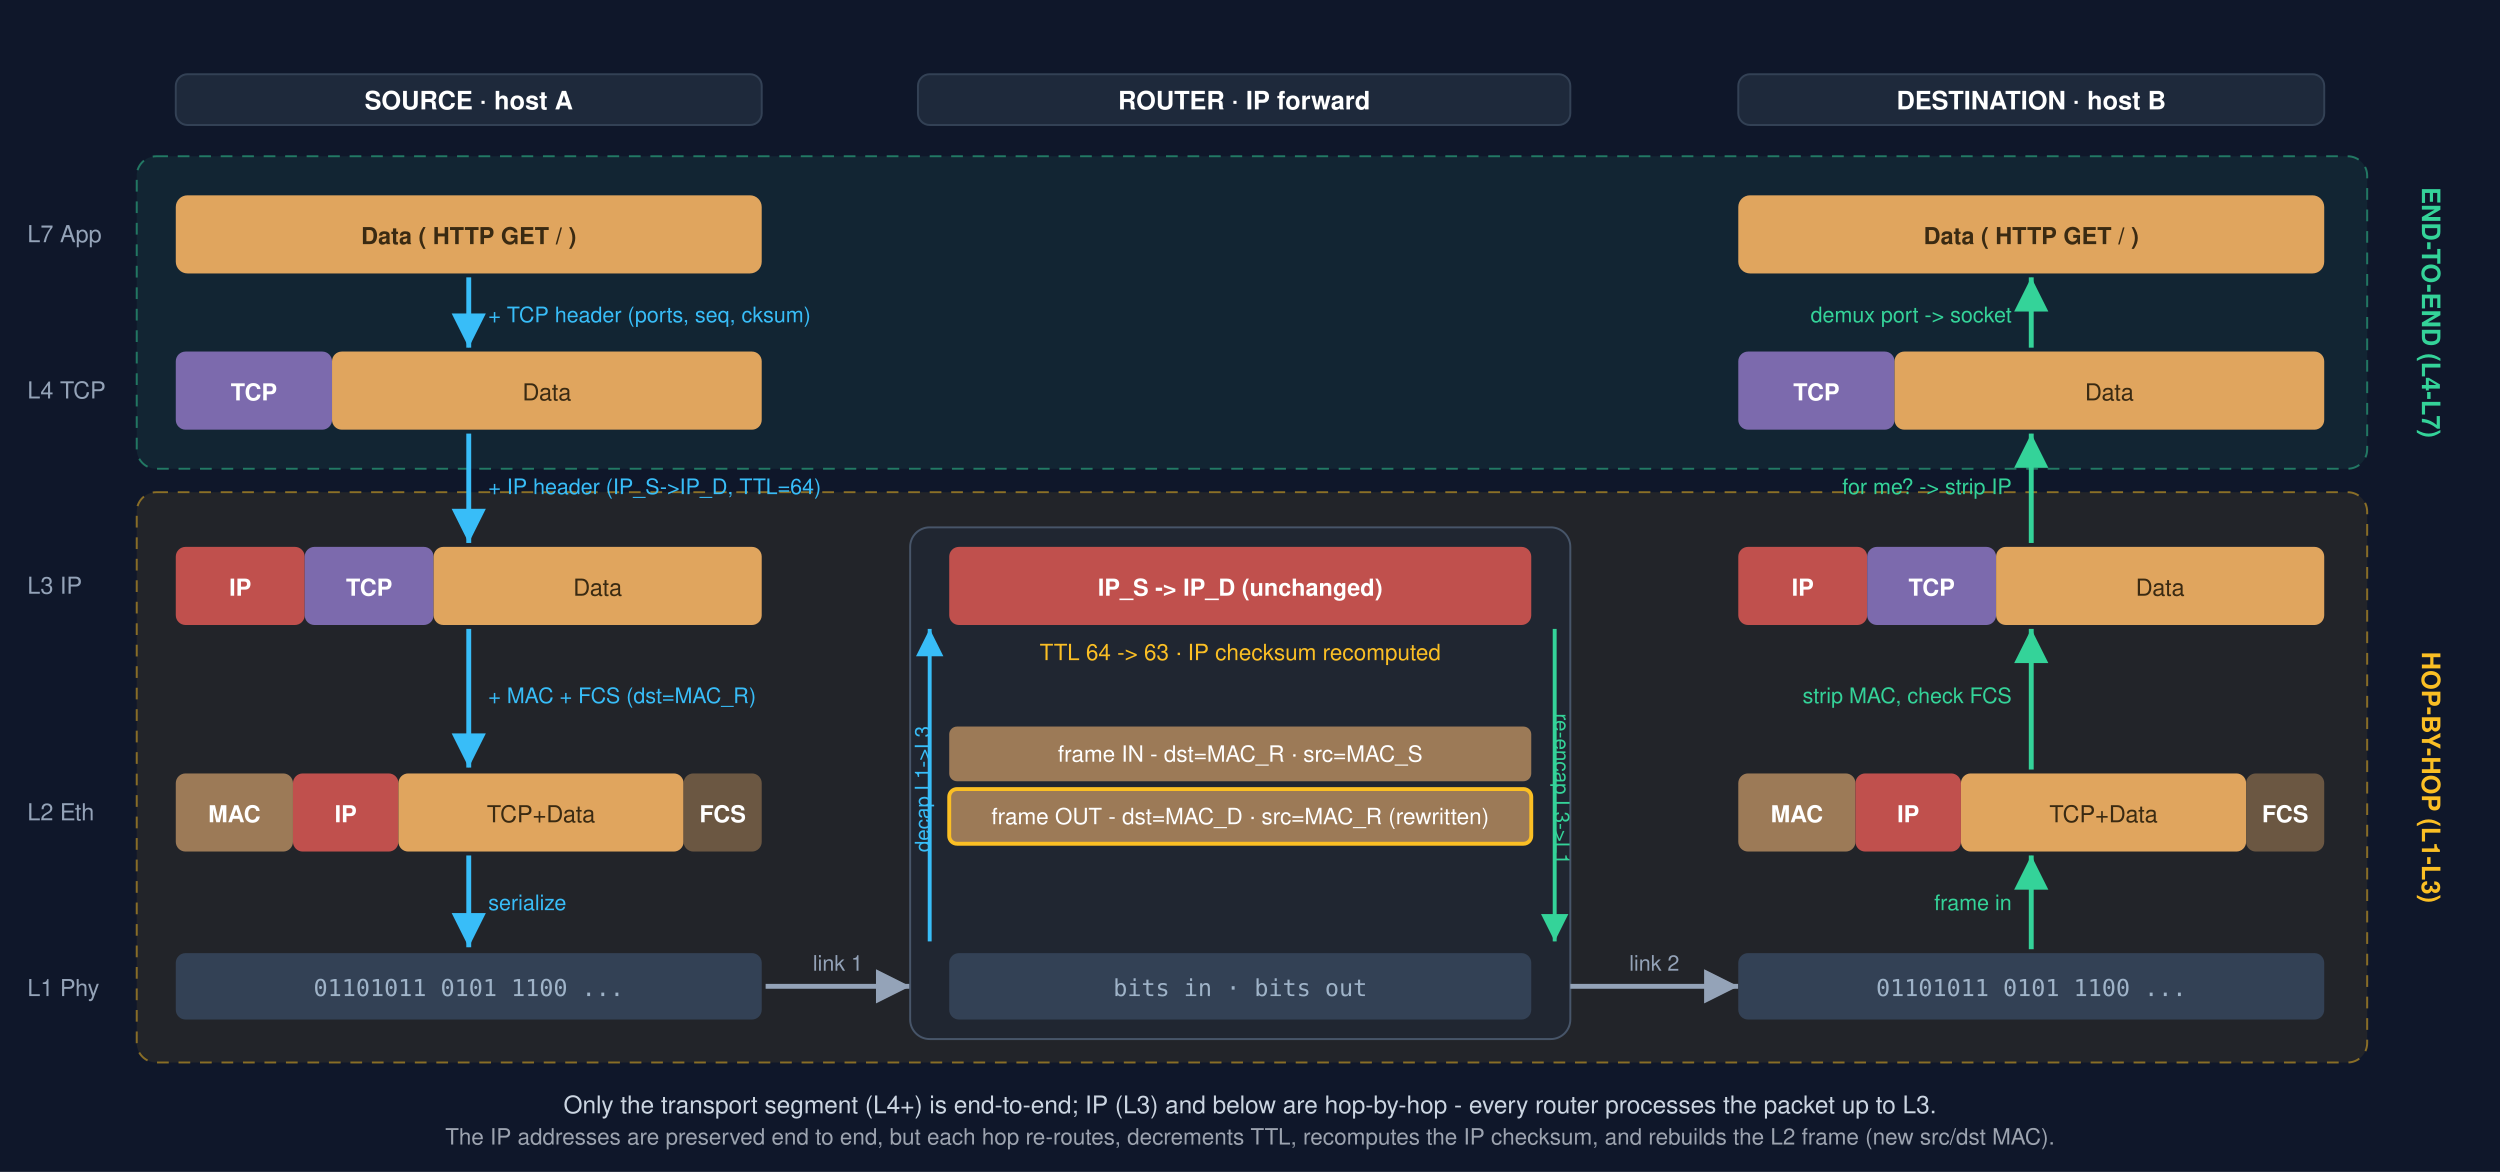
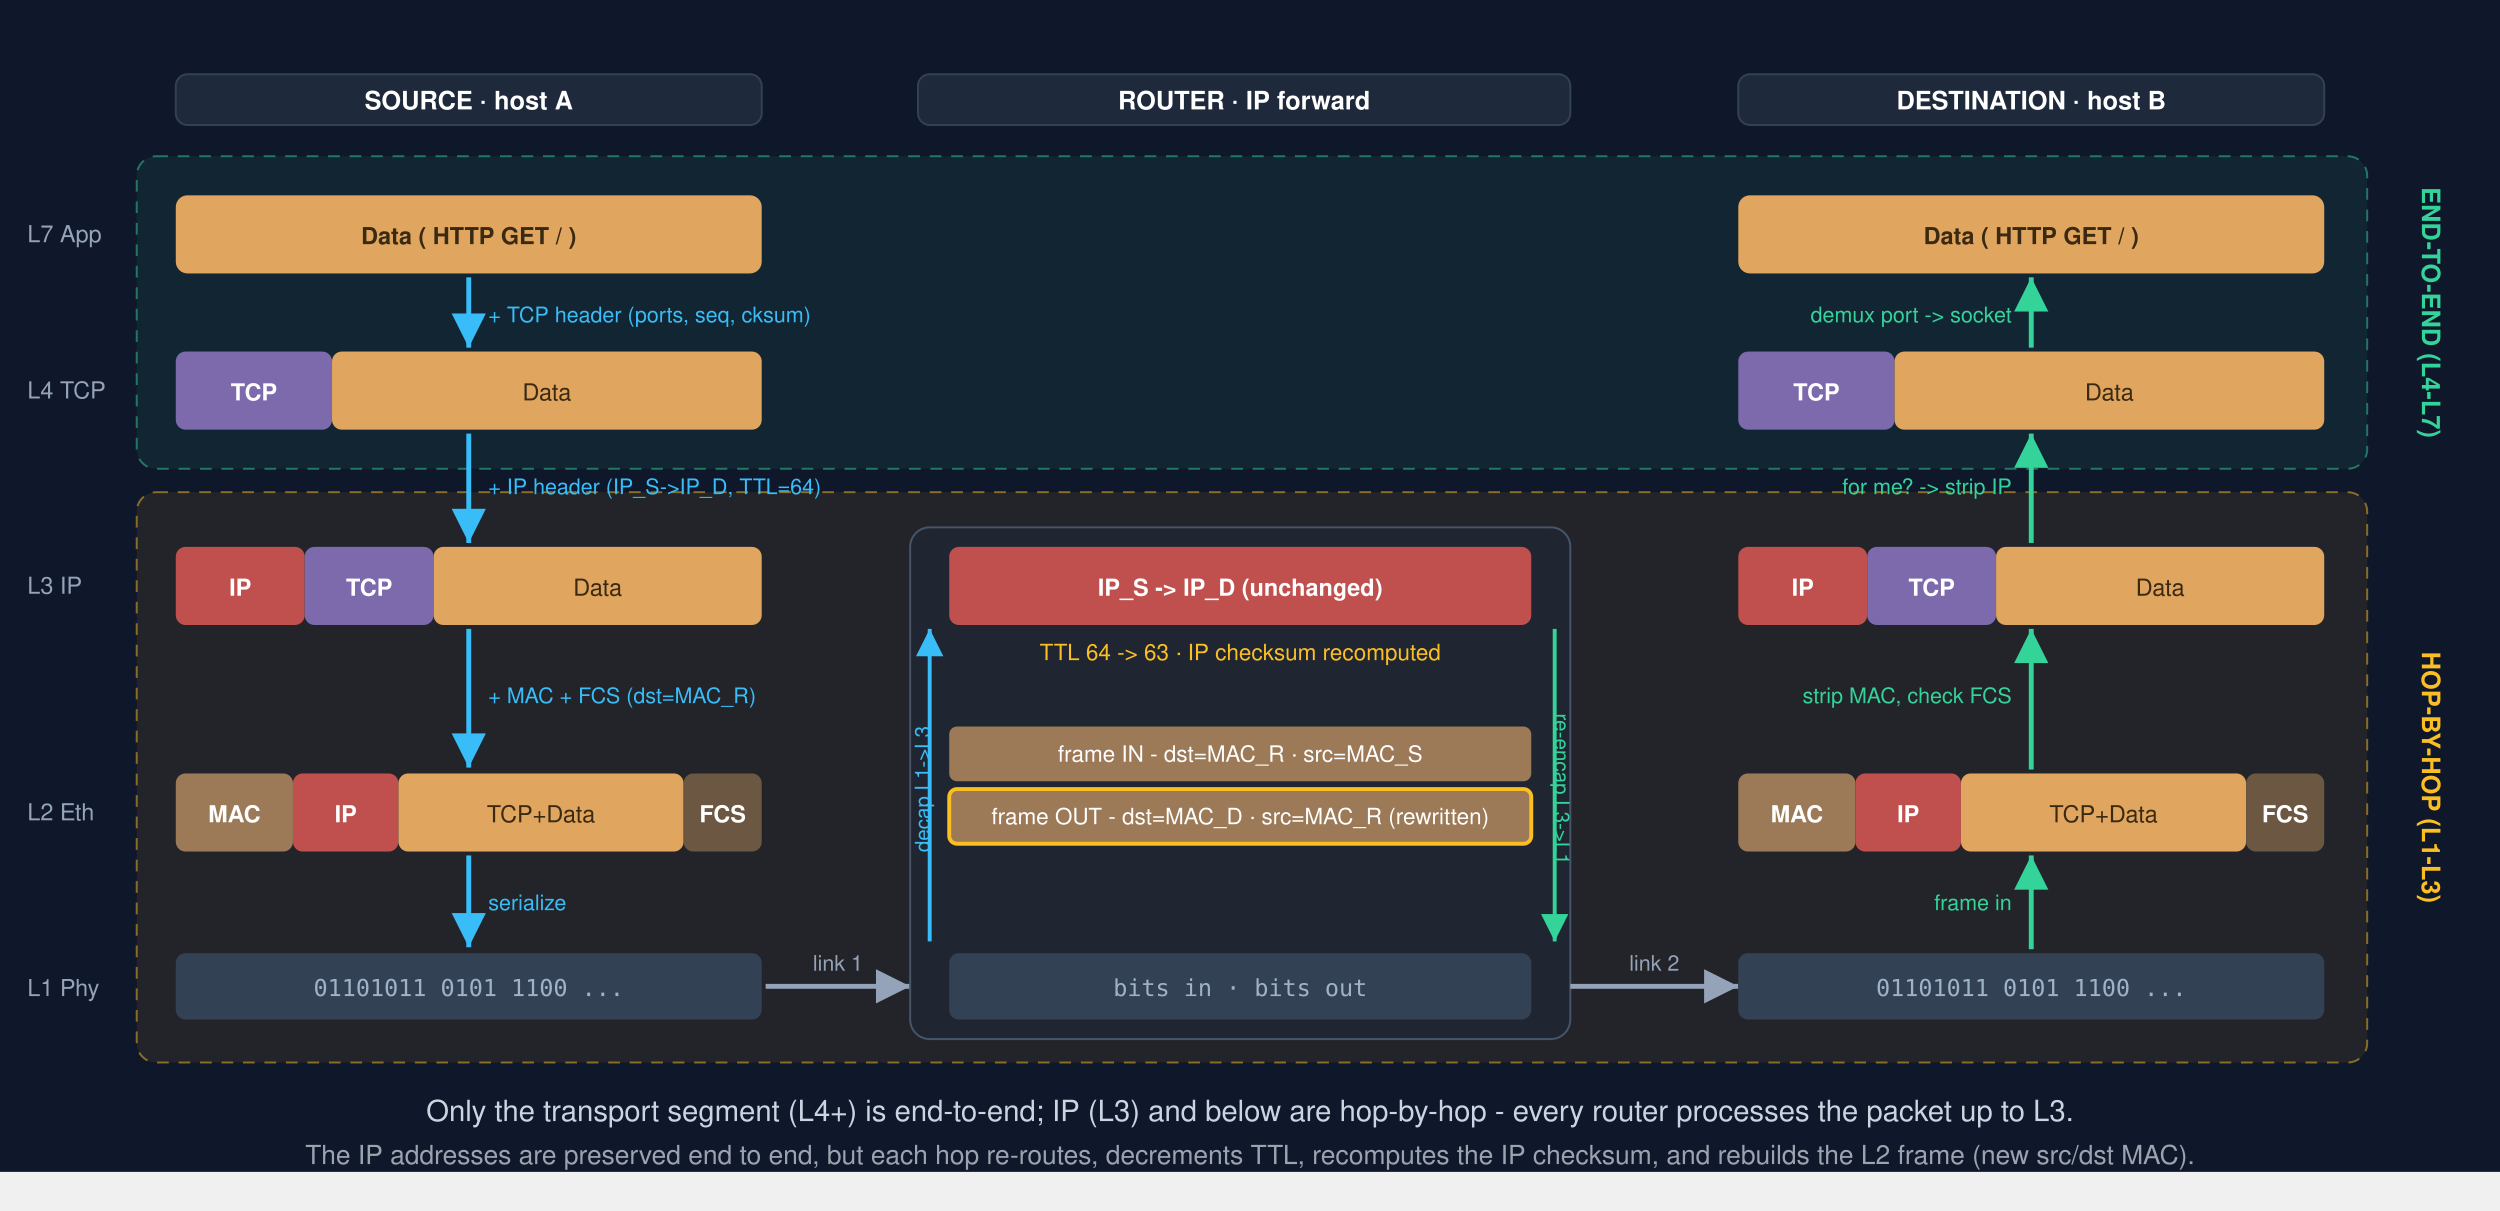
- <svg xmlns="http://www.w3.org/2000/svg" viewBox="0 0 1280 600" width="1280" height="600" font-family="Segoe UI, Helvetica, Arial, sans-serif" role="img" aria-label="Encapsulation at the source, IP forwarding at the router, decapsulation at the destination, with end-to-end and hop-by-hop scopes">
+ <svg xmlns="http://www.w3.org/2000/svg" viewBox="0 0 1280 620" width="1280" height="620" font-family="Segoe UI, Helvetica, Arial, sans-serif" role="img" aria-label="Encapsulation at the source, IP forwarding at the router, decapsulation at the destination, with end-to-end and hop-by-hop scopes">
  <defs>
    <marker id="ab" markerWidth="9" markerHeight="9" refX="7" refY="3.5" orient="auto">
      <path d="M0,0 L7,3.5 L0,7 z" fill="#38bdf8" />
    </marker>
    <marker id="agr" markerWidth="9" markerHeight="9" refX="7" refY="3.5" orient="auto">
      <path d="M0,0 L7,3.5 L0,7 z" fill="#34d399" />
    </marker>
    <marker id="ag" markerWidth="9" markerHeight="9" refX="7" refY="3.5" orient="auto">
      <path d="M0,0 L7,3.5 L0,7 z" fill="#94a3b8" />
    </marker>
  </defs>
  <rect x="0" y="0" width="1280" height="600" fill="#0f172a" />
  <rect x="70" y="80" width="1142" height="160" rx="10" fill="#34d399" fill-opacity="0.08" stroke="#34d399" stroke-opacity="0.5" stroke-dasharray="6 5" />
  <rect x="70" y="252" width="1142" height="292" rx="10" fill="#fbbf24" fill-opacity="0.08" stroke="#fbbf24" stroke-opacity="0.5" stroke-dasharray="6 5" />
  <text x="1240" y="160" transform="rotate(90 1240 160)" text-anchor="middle" fill="#34d399" font-size="13" font-weight="700">END-TO-END (L4-L7)</text>
  <text x="1240" y="398" transform="rotate(90 1240 398)" text-anchor="middle" fill="#fbbf24" font-size="13" font-weight="700">HOP-BY-HOP (L1-L3)</text>
  <g fill="#94a3b8" font-size="12" text-anchor="start">
    <text x="14" y="124">L7 App</text>
    <text x="14" y="204">L4 TCP</text>
    <text x="14" y="304">L3 IP</text>
    <text x="14" y="420">L2 Eth</text>
    <text x="14" y="510">L1 Phy</text>
  </g>
  <g text-anchor="middle" fill="#fff" font-weight="700" font-size="13">
    <rect x="90" y="38" width="300" height="26" rx="6" fill="#1e293b" stroke="#334155" />
    <text x="240" y="56">SOURCE · host A</text>
    <rect x="470" y="38" width="334" height="26" rx="6" fill="#1e293b" stroke="#334155" />
    <text x="637" y="56">ROUTER · IP forward</text>
    <rect x="890" y="38" width="300" height="26" rx="6" fill="#1e293b" stroke="#334155" />
    <text x="1040" y="56">DESTINATION · host B</text>
  </g>
  <g text-anchor="middle" font-weight="700" font-size="12">
    <rect x="90" y="100" width="300" height="40" rx="6" fill="#e0a55e" />
    <text x="240" y="125" fill="#3a2a12">Data ( HTTP GET / )</text>
    <rect x="90" y="180" width="80" height="40" rx="5" fill="#7c6aad" />
    <text x="130" y="205" fill="#fff">TCP</text>
    <rect x="170" y="180" width="220" height="40" rx="5" fill="#e0a55e" />
    <text x="280" y="205" fill="#3a2a12" font-weight="400">Data</text>
    <rect x="90" y="280" width="66" height="40" rx="5" fill="#c0504d" />
    <text x="123" y="305" fill="#fff">IP</text>
    <rect x="156" y="280" width="66" height="40" rx="5" fill="#7c6aad" />
    <text x="189" y="305" fill="#fff">TCP</text>
    <rect x="222" y="280" width="168" height="40" rx="5" fill="#e0a55e" />
    <text x="306" y="305" fill="#3a2a12" font-weight="400">Data</text>
    <rect x="90" y="396" width="60" height="40" rx="5" fill="#9c7a57" />
    <text x="120" y="421" fill="#fff">MAC</text>
    <rect x="150" y="396" width="54" height="40" rx="5" fill="#c0504d" />
    <text x="177" y="421" fill="#fff">IP</text>
    <rect x="204" y="396" width="146" height="40" rx="5" fill="#e0a55e" />
    <text x="277" y="421" fill="#3a2a12" font-weight="400">TCP+Data</text>
    <rect x="350" y="396" width="40" height="40" rx="5" fill="#6b5742" />
    <text x="370" y="421" fill="#fff">FCS</text>
    <rect x="90" y="488" width="300" height="34" rx="5" fill="#334155" />
    <text x="240" y="510" fill="#9fb3c8" font-weight="400" font-family="monospace">01101011 0101 1100 ...</text>
  </g>
  <g font-size="11" fill="#38bdf8" text-anchor="start">
    <line x1="240" y1="142" x2="240" y2="178" stroke="#38bdf8" stroke-width="2.5" marker-end="url(#ab)" />
    <text x="250" y="165">+ TCP header (ports, seq, cksum)</text>
    <line x1="240" y1="222" x2="240" y2="278" stroke="#38bdf8" stroke-width="2.5" marker-end="url(#ab)" />
    <text x="250" y="253">+ IP header (IP_S-&gt;IP_D, TTL=64)</text>
    <line x1="240" y1="322" x2="240" y2="393" stroke="#38bdf8" stroke-width="2.5" marker-end="url(#ab)" />
    <text x="250" y="360">+ MAC + FCS (dst=MAC_R)</text>
    <line x1="240" y1="438" x2="240" y2="485" stroke="#38bdf8" stroke-width="2.5" marker-end="url(#ab)" />
    <text x="250" y="466">serialize</text>
  </g>
  <line x1="392" y1="505" x2="466" y2="505" stroke="#94a3b8" stroke-width="2.5" marker-end="url(#ag)" />
  <text x="429" y="497" text-anchor="middle" fill="#94a3b8" font-size="11">link 1</text>
  <rect x="466" y="270" width="338" height="262" rx="10" fill="#1e293b" fill-opacity="0.45" stroke="#475569" />
  <g text-anchor="middle" font-size="12">
    <rect x="486" y="280" width="298" height="40" rx="5" fill="#c0504d" />
    <text x="635" y="305" fill="#fff" font-weight="700">IP_S -&gt; IP_D   (unchanged)</text>
    <text x="635" y="338" fill="#fbbf24" font-size="11.5">TTL 64 -&gt; 63 · IP checksum recomputed</text>
    <rect x="486" y="372" width="298" height="28" rx="4" fill="#9c7a57" />
    <text x="635" y="390" fill="#fff" font-size="11.5">frame IN - dst=MAC_R · src=MAC_S</text>
    <rect x="486" y="404" width="298" height="28" rx="4" fill="#9c7a57" stroke="#fbbf24" stroke-width="2" />
    <text x="635" y="422" fill="#fff" font-size="11.5">frame OUT - dst=MAC_D · src=MAC_R (rewritten)</text>
    <rect x="486" y="488" width="298" height="34" rx="5" fill="#334155" />
    <text x="635" y="510" fill="#9fb3c8" font-family="monospace">bits in  ·  bits out</text>
  </g>
  <line x1="476" y1="482" x2="476" y2="322" stroke="#38bdf8" stroke-width="2" marker-end="url(#ab)" />
  <text x="476" y="404" text-anchor="middle" fill="#38bdf8" font-size="10.5" transform="rotate(-90 476 404)">decap L1-&gt;L3</text>
  <line x1="796" y1="322" x2="796" y2="482" stroke="#34d399" stroke-width="2" marker-end="url(#agr)" />
  <text x="796" y="404" text-anchor="middle" fill="#34d399" font-size="10.5" transform="rotate(90 796 404)">re-encap L3-&gt;L1</text>
  <line x1="804" y1="505" x2="890" y2="505" stroke="#94a3b8" stroke-width="2.5" marker-end="url(#ag)" />
  <text x="847" y="497" text-anchor="middle" fill="#94a3b8" font-size="11">link 2</text>
  <g text-anchor="middle" font-weight="700" font-size="12">
    <rect x="890" y="488" width="300" height="34" rx="5" fill="#334155" />
    <text x="1040" y="510" fill="#9fb3c8" font-weight="400" font-family="monospace">01101011 0101 1100 ...</text>
    <rect x="890" y="396" width="60" height="40" rx="5" fill="#9c7a57" />
    <text x="920" y="421" fill="#fff">MAC</text>
    <rect x="950" y="396" width="54" height="40" rx="5" fill="#c0504d" />
    <text x="977" y="421" fill="#fff">IP</text>
    <rect x="1004" y="396" width="146" height="40" rx="5" fill="#e0a55e" />
    <text x="1077" y="421" fill="#3a2a12" font-weight="400">TCP+Data</text>
    <rect x="1150" y="396" width="40" height="40" rx="5" fill="#6b5742" />
    <text x="1170" y="421" fill="#fff">FCS</text>
    <rect x="890" y="280" width="66" height="40" rx="5" fill="#c0504d" />
    <text x="923" y="305" fill="#fff">IP</text>
    <rect x="956" y="280" width="66" height="40" rx="5" fill="#7c6aad" />
    <text x="989" y="305" fill="#fff">TCP</text>
    <rect x="1022" y="280" width="168" height="40" rx="5" fill="#e0a55e" />
    <text x="1106" y="305" fill="#3a2a12" font-weight="400">Data</text>
    <rect x="890" y="180" width="80" height="40" rx="5" fill="#7c6aad" />
    <text x="930" y="205" fill="#fff">TCP</text>
    <rect x="970" y="180" width="220" height="40" rx="5" fill="#e0a55e" />
    <text x="1080" y="205" fill="#3a2a12" font-weight="400">Data</text>
    <rect x="890" y="100" width="300" height="40" rx="6" fill="#e0a55e" />
    <text x="1040" y="125" fill="#3a2a12">Data ( HTTP GET / )</text>
  </g>
  <g font-size="11" fill="#34d399" text-anchor="end">
    <line x1="1040" y1="486" x2="1040" y2="438" stroke="#34d399" stroke-width="2.5" marker-end="url(#agr)" />
    <text x="1030" y="466">frame in</text>
    <line x1="1040" y1="394" x2="1040" y2="322" stroke="#34d399" stroke-width="2.5" marker-end="url(#agr)" />
    <text x="1030" y="360">strip MAC, check FCS</text>
    <line x1="1040" y1="278" x2="1040" y2="222" stroke="#34d399" stroke-width="2.5" marker-end="url(#agr)" />
    <text x="1030" y="253">for me? -&gt; strip IP</text>
    <line x1="1040" y1="178" x2="1040" y2="142" stroke="#34d399" stroke-width="2.5" marker-end="url(#agr)" />
    <text x="1030" y="165">demux port -&gt; socket</text>
  </g>
-   <text x="640" y="570" text-anchor="middle" fill="#cbd5e1" font-size="12.5">Only the transport segment (L4+) is end-to-end; IP (L3) and below are hop-by-hop - every router processes the packet up to L3.</text>
-   <text x="640" y="586" text-anchor="middle" fill="#9ca3af" font-size="11.5">The IP addresses are preserved end to end, but each hop re-routes, decrements TTL, recomputes the IP checksum, and rebuilds the L2 frame (new src/dst MAC).</text>
+   <text x="640" y="574" text-anchor="middle" fill="#cbd5e1" font-size="15">Only the transport segment (L4+) is end-to-end; IP (L3) and below are hop-by-hop - every router processes the packet up to L3.</text>
+   <text x="640" y="596" text-anchor="middle" fill="#9ca3af" font-size="13.5">The IP addresses are preserved end to end, but each hop re-routes, decrements TTL, recomputes the IP checksum, and rebuilds the L2 frame (new src/dst MAC).</text>
</svg>
